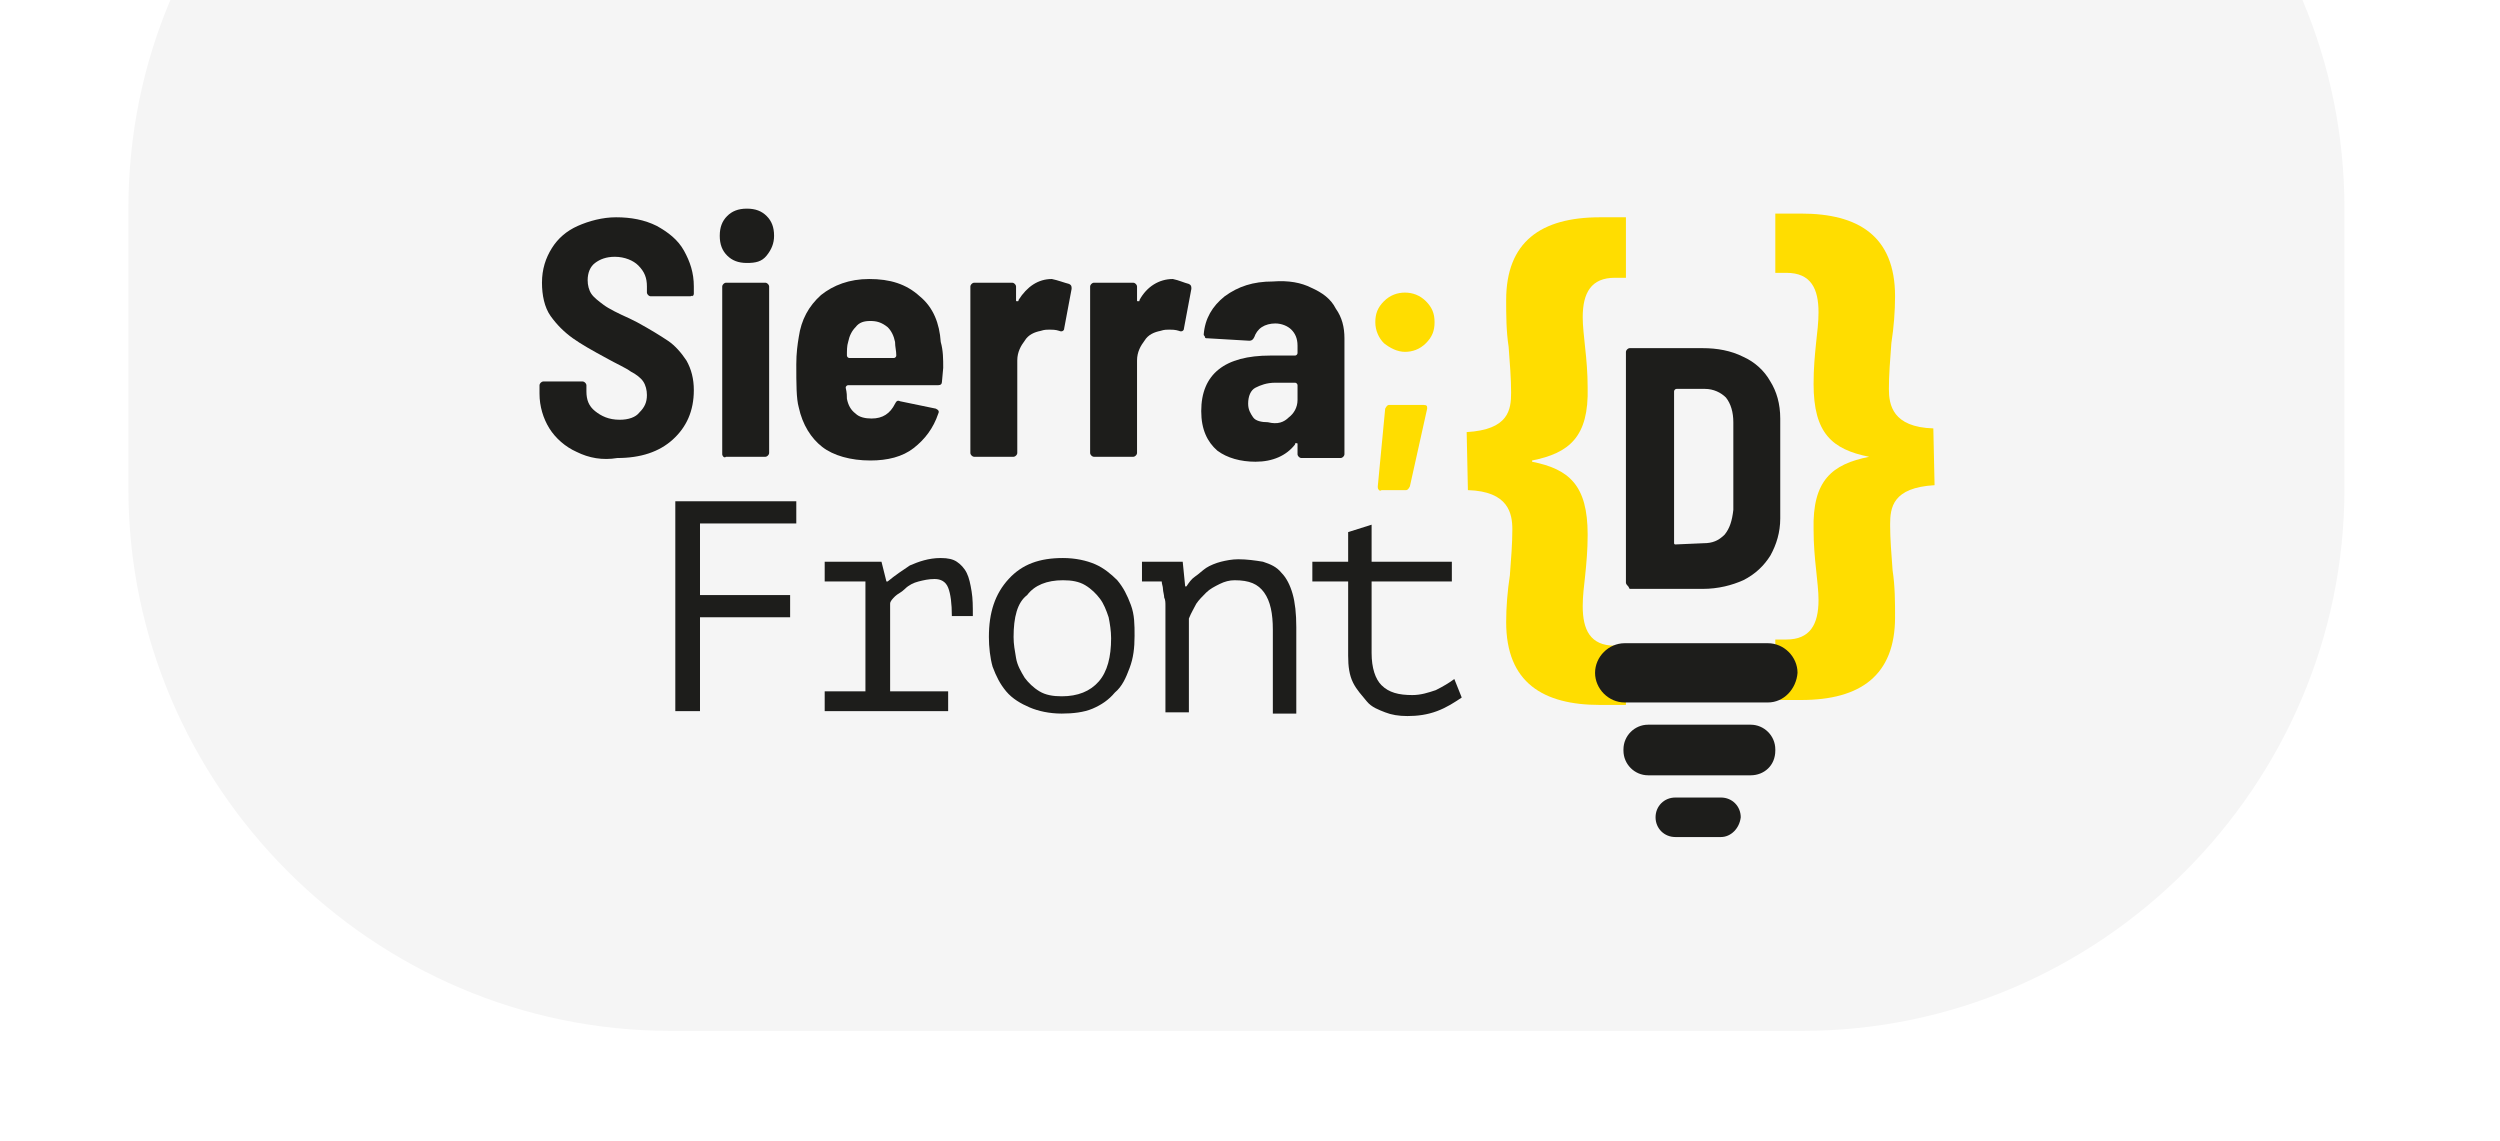
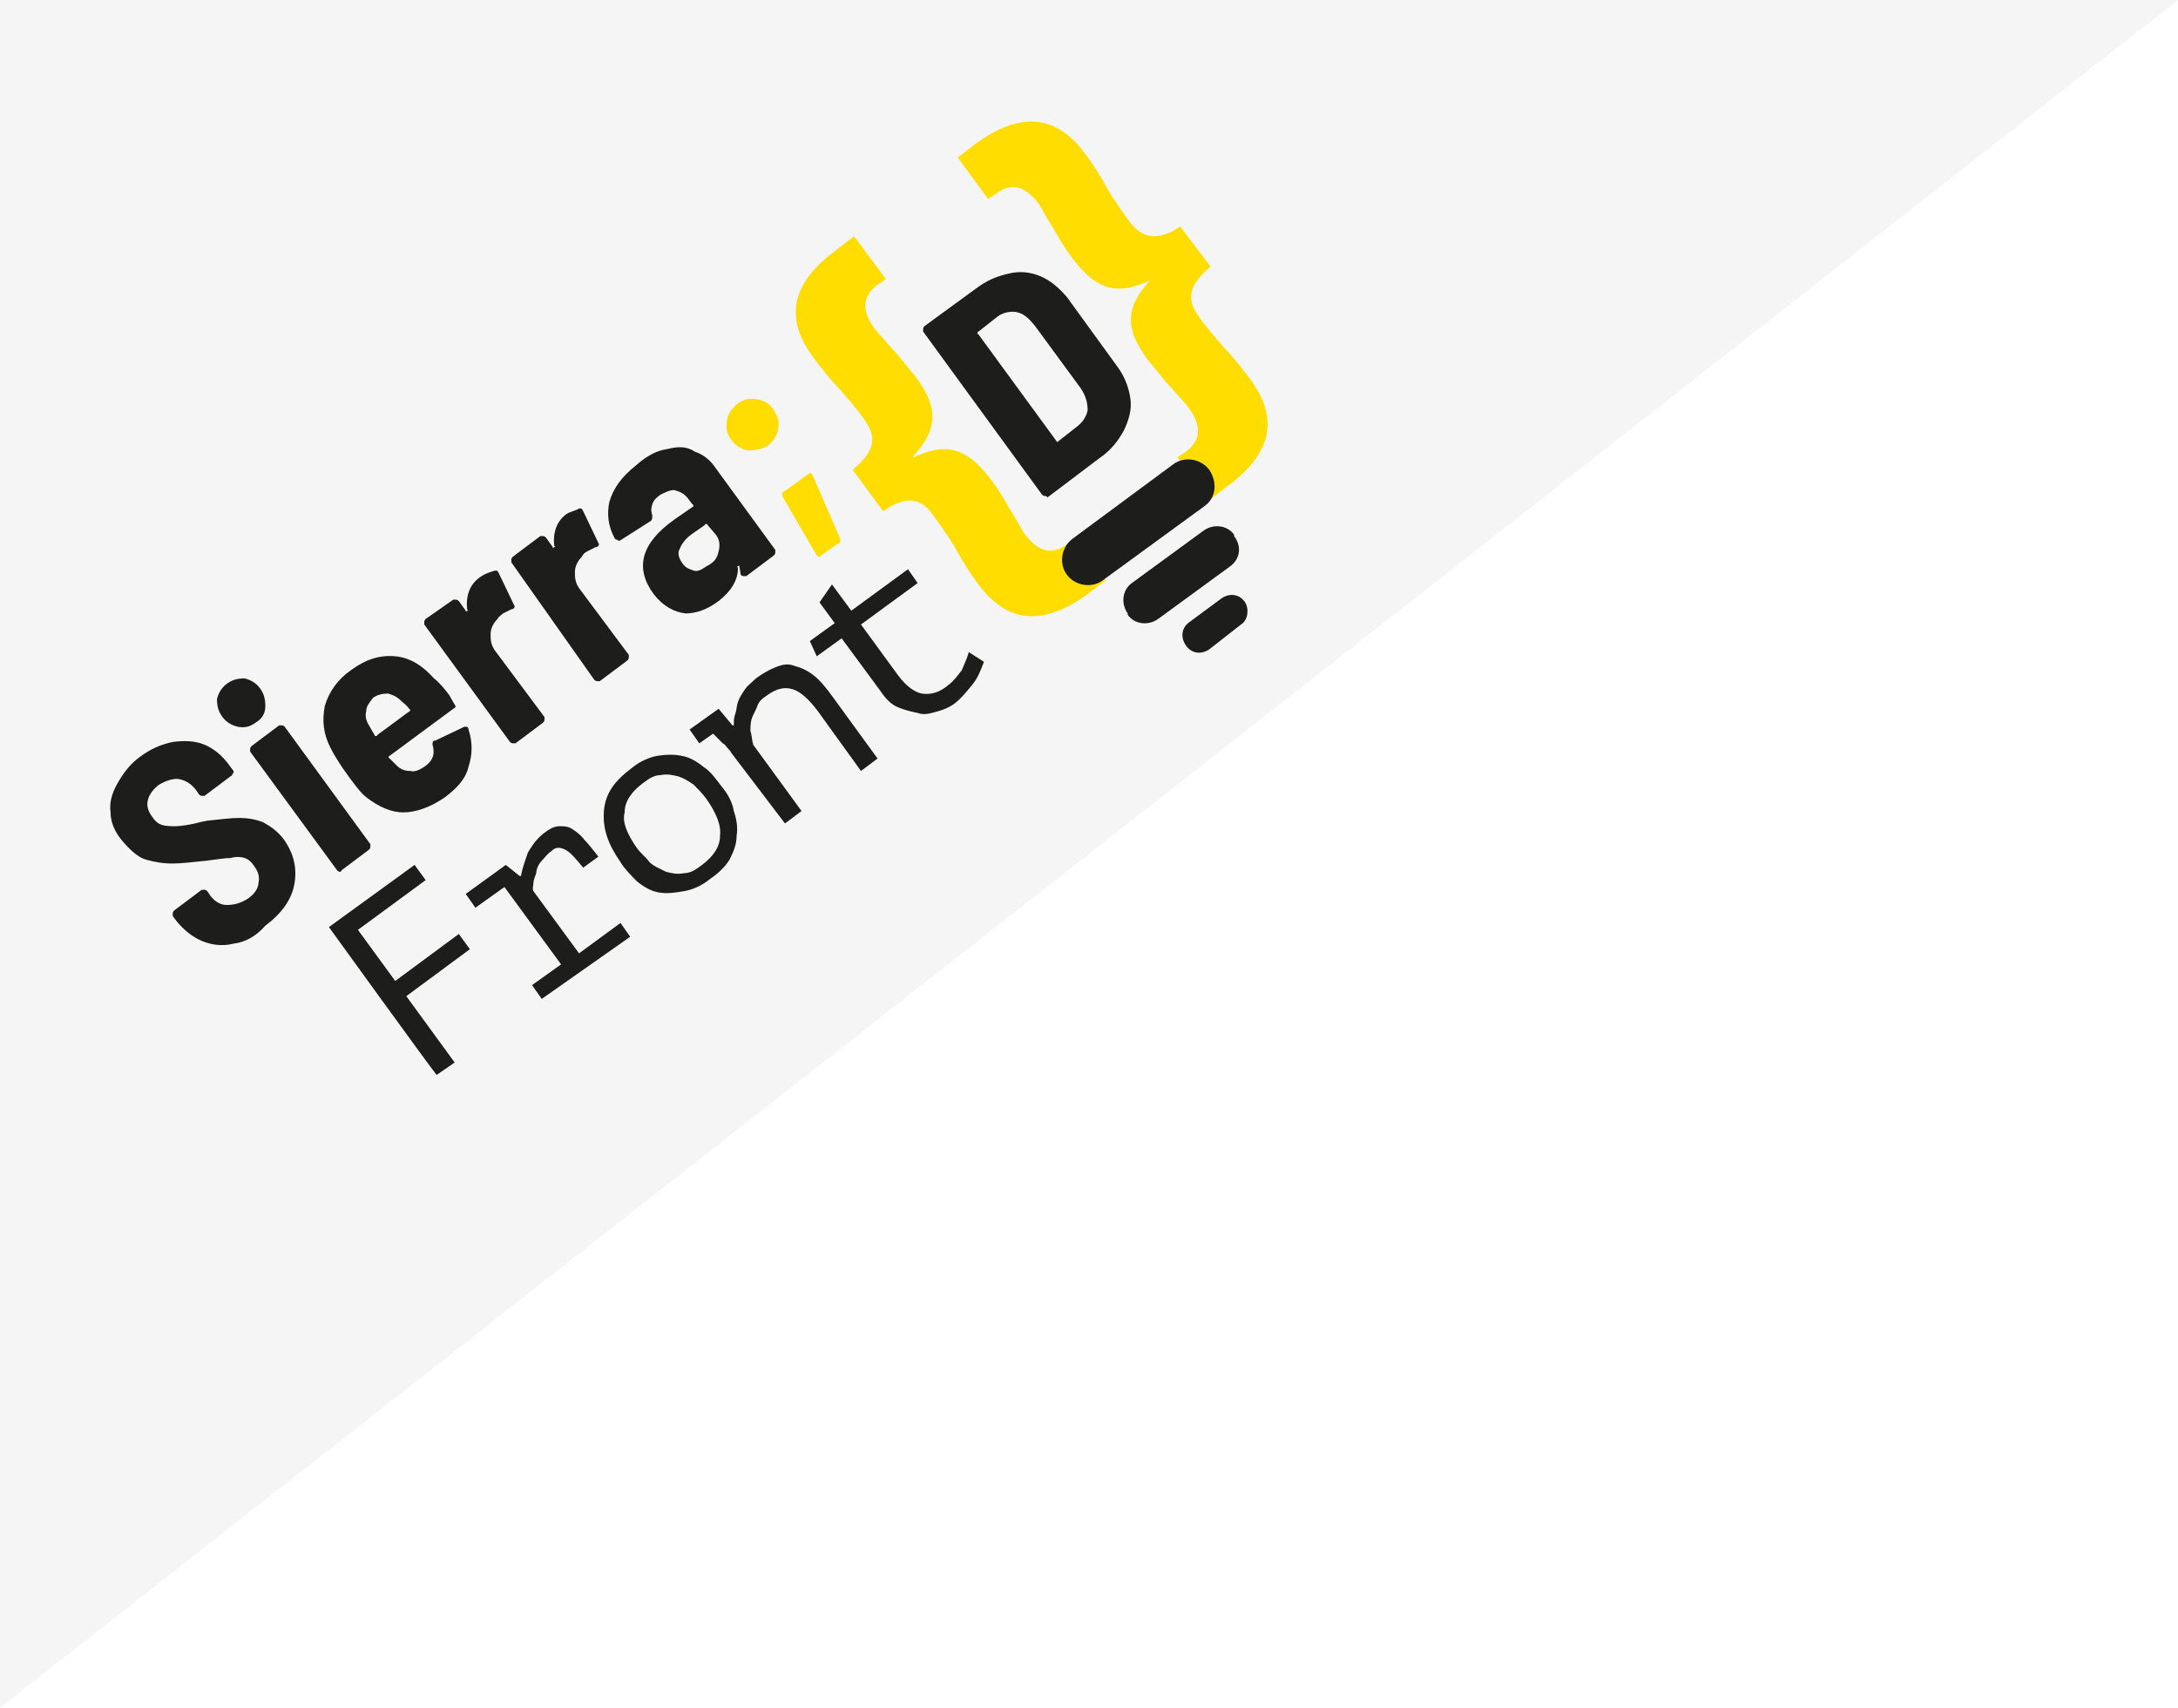
- <svg xmlns="http://www.w3.org/2000/svg" version="1.1" id="Capa_1" x="0px" y="0px" viewBox="0 0 202.5 92.4" style="enable-background:new 0 0 202.5 92.4;" xml:space="preserve">
+ <svg xmlns="http://www.w3.org/2000/svg" version="1.1" id="Capa_1" x="0px" y="0px" viewBox="0 0 157.6 123.6" style="enable-background:new 0 0 157.6 123.6;" xml:space="preserve">
  <style type="text/css">
	.st0{fill:#F5F5F5;}
	.st1{fill:#FFDD00;}
	.st2{fill:#1D1D1B;}
</style>
-   <path class="st0" d="M13.8,0c-2.2,5.2-3.4,10.9-3.4,16.9v22.7c0,24.1,19.8,43.9,43.9,43.9h91.7c24.1,0,43.9-19.8,43.9-43.9V16.9  c0-6-1.2-11.7-3.4-16.9H13.8z" />
+   <polygon class="st0" points="0,123.6 0,0 157.6,0 " />
  <g>
    <g>
      <g>
-         <path class="st1" d="M118.8,35c3.4-0.2,3.6-1.8,3.6-3.2c0-1.1-0.1-2.4-0.2-3.7c-0.2-1.3-0.2-2.6-0.2-3.8c0-4.7,2.8-6.7,7.6-6.7     h2.1v4.9h-0.9c-1.9,0-2.6,1.2-2.6,3.2c0,0.7,0.1,1.5,0.2,2.5c0.1,0.9,0.2,2,0.2,3.2c0.1,4-1.5,5.3-4.5,5.9v0.1     c3,0.6,4.5,1.9,4.5,5.9c0,1.3-0.1,2.3-0.2,3.3c-0.1,0.9-0.2,1.7-0.2,2.5c0,1.9,0.6,3.2,2.6,3.2h0.9v4.8h-2.1     c-4.6,0-7.6-1.8-7.6-6.7c0-1.2,0.1-2.5,0.3-3.8c0.1-1.3,0.2-2.6,0.2-3.7c0-1.3-0.3-3.1-3.6-3.2L118.8,35L118.8,35z" />
+         <path class="st1" d="M61.7,34c2.1-1.7,1.4-2.8,0.8-3.7c-0.5-0.7-1.2-1.5-1.8-2.2c-0.7-0.7-1.3-1.5-1.9-2.3     c-2.2-3-1.3-5.5,1.7-7.7l1.3-1l2.3,3.1l-0.6,0.4c-1.2,0.9-1.1,2-0.2,3.2c0.3,0.4,0.8,0.9,1.3,1.5c0.5,0.5,1,1.2,1.6,1.9     c1.9,2.5,1.5,4-0.1,5.8l0,0.1c2.2-1,3.7-0.9,5.6,1.6c0.6,0.8,1,1.5,1.4,2.2c0.4,0.6,0.7,1.2,1,1.7c0.9,1.2,1.9,1.7,3.1,0.8     l0.6-0.4l2.2,3l-1.3,1c-2.9,2.1-5.6,2.4-7.9-0.7c-0.6-0.8-1.1-1.6-1.6-2.5c-0.5-0.9-1.1-1.7-1.6-2.4C67,36.5,66,35.5,63.9,37     L61.7,34L61.7,34z" />
      </g>
      <g>
-         <path class="st1" d="M156.7,39.3c-3.4,0.2-3.6,1.8-3.6,3.2c0,1.1,0.1,2.4,0.2,3.7c0.2,1.3,0.2,2.6,0.2,3.8c0,4.7-2.8,6.7-7.6,6.7     h-2.1v-4.9h0.9c1.9,0,2.6-1.2,2.6-3.2c0-0.7-0.1-1.5-0.2-2.5c-0.1-0.9-0.2-2-0.2-3.2c-0.1-4,1.5-5.3,4.5-5.9V37     c-3-0.6-4.5-1.9-4.5-5.9c0-1.3,0.1-2.3,0.2-3.3c0.1-0.9,0.2-1.7,0.2-2.5c0-1.9-0.6-3.2-2.6-3.2h-0.9v-4.8h2.1     c4.6,0,7.6,1.8,7.6,6.7c0,1.2-0.1,2.5-0.3,3.8c-0.1,1.3-0.2,2.6-0.2,3.7c0,1.3,0.3,3.1,3.6,3.2L156.7,39.3L156.7,39.3z" />
+         <path class="st1" d="M87.6,19.3c-2.1,1.7-1.4,2.8-0.8,3.7c0.5,0.7,1.2,1.5,1.8,2.2c0.7,0.7,1.3,1.5,1.9,2.3     c2.2,3,1.3,5.5-1.7,7.7l-1.3,1l-2.3-3.1l0.6-0.4c1.2-0.9,1.1-2,0.2-3.2c-0.3-0.4-0.8-0.9-1.3-1.5c-0.5-0.5-1-1.2-1.6-1.9     c-1.9-2.5-1.5-4,0.1-5.8v0c-2.2,1-3.7,0.9-5.6-1.6c-0.6-0.8-1-1.5-1.4-2.2c-0.4-0.6-0.7-1.2-1-1.7c-0.9-1.2-1.9-1.7-3.1-0.8     l-0.6,0.4l-2.2-3l1.3-1c2.9-2.1,5.6-2.4,7.9,0.7c0.6,0.8,1.1,1.6,1.6,2.5c0.5,0.9,1.1,1.7,1.6,2.4c0.6,0.8,1.6,1.8,3.7,0.4     L87.6,19.3L87.6,19.3z" />
      </g>
-       <path class="st2" d="M143.2,56.9h-11.6c-1.3,0-2.4-1.1-2.4-2.4l0,0c0-1.3,1.1-2.4,2.4-2.4h11.6c1.3,0,2.4,1.1,2.4,2.4l0,0    C145.5,55.8,144.5,56.9,143.2,56.9z" />
-       <path class="st2" d="M141.8,62.8h-8.3c-1.1,0-2-0.9-2-2v-0.1c0-1.1,0.9-2,2-2h8.3c1.1,0,2,0.9,2,2v0.1    C143.8,62,142.9,62.8,141.8,62.8z" />
-       <path class="st2" d="M139.4,67.8h-3.7c-0.9,0-1.6-0.7-1.6-1.6l0,0c0-0.9,0.7-1.6,1.6-1.6h3.7c0.9,0,1.6,0.7,1.6,1.6l0,0    C140.9,67.1,140.2,67.8,139.4,67.8z" />
+       <path class="st2" d="M87.2,36.6L79.8,42c-0.8,0.6-2,0.4-2.6-0.4l0,0c-0.6-0.8-0.4-2,0.4-2.6l7.3-5.4c0.8-0.6,2-0.4,2.6,0.4l0,0    C88.1,34.9,88,36,87.2,36.6z" />
+       <path class="st2" d="M89,41l-5.2,3.8c-0.7,0.5-1.7,0.4-2.2-0.3l0-0.1c-0.5-0.7-0.4-1.7,0.3-2.2l5.2-3.8c0.7-0.5,1.7-0.4,2.2,0.3    l0,0.1C89.9,39.6,89.7,40.5,89,41z" />
+       <path class="st2" d="M89.8,45.2L87.5,47c-0.6,0.4-1.3,0.3-1.7-0.3l0,0c-0.4-0.6-0.3-1.3,0.3-1.7l2.3-1.7c0.6-0.4,1.3-0.3,1.7,0.3    l0,0C90.4,44.1,90.3,44.9,89.8,45.2z" />
      <g>
-         <path class="st2" d="M131.8,47.4c-0.1-0.1-0.1-0.2-0.1-0.2V28.5c0-0.1,0.1-0.2,0.1-0.2c0.1-0.1,0.2-0.1,0.2-0.1h5.9     c1.2,0,2.3,0.2,3.3,0.7c0.9,0.4,1.7,1.1,2.2,2c0.5,0.8,0.8,1.8,0.8,3v8.1c0,1.1-0.3,2.1-0.8,3c-0.5,0.8-1.2,1.5-2.2,2     c-0.9,0.4-2,0.7-3.3,0.7h-5.9C131.9,47.5,131.9,47.5,131.8,47.4z M135.7,44.1l2.3-0.1c0.7,0,1.2-0.2,1.7-0.7     c0.4-0.5,0.6-1.1,0.7-2v-7.1c0-0.8-0.2-1.5-0.6-2c-0.4-0.4-1-0.7-1.7-0.7h-2.3c-0.1,0-0.2,0.1-0.2,0.2v12.3     C135.6,44.1,135.7,44.1,135.7,44.1z" />
+         <path class="st2" d="M75.6,35.9c-0.1,0-0.2-0.1-0.2-0.1L66.8,24c0-0.1,0-0.2,0-0.2c0-0.1,0.1-0.2,0.1-0.2l3.7-2.7     c0.8-0.6,1.5-0.9,2.4-1.1c0.8-0.2,1.6-0.1,2.3,0.2c0.7,0.3,1.3,0.8,1.9,1.5l3.7,5.1c0.5,0.7,0.8,1.5,0.9,2.3     c0.1,0.7-0.1,1.5-0.5,2.3c-0.4,0.7-0.9,1.4-1.8,2L75.8,36C75.7,35.9,75.7,35.9,75.6,35.9z M76.5,32l1.4-1.1     c0.4-0.3,0.7-0.7,0.8-1.2c0-0.5-0.1-1-0.5-1.6l-3.3-4.5c-0.4-0.5-0.8-0.9-1.3-1c-0.4-0.1-1,0-1.4,0.3L70.8,24     c-0.1,0-0.1,0.2,0,0.2l5.7,7.8C76.5,32,76.5,32,76.5,32z" />
      </g>
      <g>
        <g>
-           <path class="st2" d="M46.7,36.6c-0.9-0.4-1.7-1.1-2.2-1.9c-0.5-0.8-0.8-1.8-0.8-2.8v-0.7c0-0.1,0.1-0.2,0.1-0.2      c0.1-0.1,0.2-0.1,0.2-0.1h3.2c0.1,0,0.2,0.1,0.2,0.1c0.1,0.1,0.1,0.2,0.1,0.2v0.5c0,0.7,0.2,1.2,0.7,1.6s1.1,0.7,2,0.7      c0.7,0,1.3-0.2,1.6-0.6c0.4-0.4,0.6-0.8,0.6-1.4c0-0.4-0.1-0.8-0.3-1.1c-0.2-0.3-0.6-0.6-1-0.8c-0.4-0.3-1.1-0.6-2-1.1      c-1.1-0.6-2-1.1-2.7-1.6c-0.7-0.5-1.3-1.1-1.8-1.8c-0.5-0.7-0.7-1.7-0.7-2.7c0-1.1,0.3-2,0.8-2.8s1.2-1.4,2.1-1.8      c0.9-0.4,2-0.7,3.1-0.7c1.2,0,2.3,0.2,3.3,0.7c0.9,0.5,1.7,1.1,2.2,2s0.8,1.8,0.8,2.9v0.6c0,0.1-0.1,0.2-0.1,0.2      C56.1,23.9,56,24,55.9,24h-3.2c-0.1,0-0.2-0.1-0.2-0.1c-0.1-0.1-0.1-0.2-0.1-0.2v-0.5c0-0.7-0.2-1.2-0.7-1.7      c-0.4-0.4-1.1-0.7-1.9-0.7c-0.7,0-1.2,0.2-1.6,0.5c-0.4,0.3-0.6,0.8-0.6,1.4c0,0.4,0.1,0.8,0.3,1.1s0.6,0.6,1,0.9      c0.4,0.3,1.2,0.7,2.1,1.1l0.6,0.3c1.1,0.6,1.9,1.1,2.5,1.5s1.1,1,1.5,1.6c0.4,0.7,0.6,1.5,0.6,2.4c0,1.7-0.6,3-1.7,4      c-1.1,1-2.6,1.5-4.5,1.5C48.8,37.3,47.7,37.1,46.7,36.6z" />
-           <path class="st2" d="M58.9,20.7c-0.4-0.4-0.6-0.9-0.6-1.6c0-0.7,0.2-1.2,0.6-1.6s0.9-0.6,1.6-0.6s1.2,0.2,1.6,0.6      c0.4,0.4,0.6,0.9,0.6,1.6c0,0.6-0.2,1.1-0.6,1.6s-0.9,0.6-1.6,0.6C59.8,21.3,59.3,21.1,58.9,20.7z M58.6,37      c-0.1-0.1-0.1-0.2-0.1-0.2V23.2c0-0.1,0.1-0.2,0.1-0.2c0.1-0.1,0.2-0.1,0.2-0.1H62c0.1,0,0.2,0.1,0.2,0.1      c0.1,0.1,0.1,0.2,0.1,0.2v13.5c0,0.1-0.1,0.2-0.1,0.2c-0.1,0.1-0.2,0.1-0.2,0.1h-3.2C58.7,37.1,58.6,37,58.6,37z" />
-           <path class="st2" d="M76.4,29.8l-0.1,1.1c0,0.2-0.1,0.3-0.3,0.3h-7.3c-0.1,0-0.2,0.1-0.2,0.2c0.1,0.4,0.1,0.7,0.1,0.9      c0.1,0.5,0.3,0.9,0.7,1.2c0.3,0.3,0.8,0.4,1.3,0.4c0.9,0,1.5-0.4,1.9-1.2c0.1-0.2,0.2-0.3,0.4-0.2l2.9,0.6      c0.2,0.1,0.3,0.2,0.2,0.4c-0.4,1.2-1.1,2.1-2,2.8c-0.9,0.7-2.1,1-3.5,1c-1.6,0-3-0.4-3.9-1.1s-1.6-1.8-1.9-3.2      c-0.2-0.7-0.2-1.9-0.2-3.5c0-0.9,0.1-1.6,0.2-2.2c0.2-1.4,0.8-2.5,1.8-3.4c1-0.8,2.3-1.3,3.9-1.3c1.7,0,3,0.4,4.1,1.4      c1.1,0.9,1.6,2.2,1.7,3.7C76.4,28.4,76.4,29.1,76.4,29.8z M69.3,26.5c-0.3,0.3-0.5,0.7-0.6,1.2c-0.1,0.3-0.1,0.7-0.1,1.1      c0,0.1,0.1,0.2,0.2,0.2h3.6c0.1,0,0.2-0.1,0.2-0.2c0-0.4-0.1-0.7-0.1-1.1c-0.1-0.5-0.3-0.9-0.6-1.2C71.4,26.1,71,26,70.5,26      S69.6,26.1,69.3,26.5z" />
-           <path class="st2" d="M86.6,23c0.2,0.1,0.2,0.2,0.2,0.4l-0.6,3.2c0,0.2-0.2,0.3-0.4,0.2c-0.3-0.1-0.6-0.1-0.8-0.1      c-0.2,0-0.4,0-0.7,0.1c-0.5,0.1-1,0.3-1.3,0.8c-0.3,0.4-0.6,0.9-0.6,1.6v7.5c0,0.1-0.1,0.2-0.1,0.2c-0.1,0.1-0.2,0.1-0.2,0.1      h-3.2c-0.1,0-0.2-0.1-0.2-0.1c-0.1-0.1-0.1-0.2-0.1-0.2V23.2c0-0.1,0.1-0.2,0.1-0.2c0.1-0.1,0.2-0.1,0.2-0.1H82      c0.1,0,0.2,0.1,0.2,0.1c0.1,0.1,0.1,0.2,0.1,0.2v1.1c0,0.1,0,0.1,0.1,0.1c0.1,0,0.1,0,0.1-0.1c0.7-1.1,1.6-1.7,2.7-1.7      C85.7,22.7,86.2,22.9,86.6,23z" />
-           <path class="st2" d="M96.3,23c0.2,0.1,0.2,0.2,0.2,0.4l-0.6,3.2c0,0.2-0.2,0.3-0.4,0.2c-0.3-0.1-0.6-0.1-0.8-0.1s-0.4,0-0.7,0.1      c-0.5,0.1-1,0.3-1.3,0.8c-0.3,0.4-0.6,0.9-0.6,1.6v7.5c0,0.1-0.1,0.2-0.1,0.2c-0.1,0.1-0.2,0.1-0.2,0.1h-3.2      c-0.1,0-0.2-0.1-0.2-0.1c-0.1-0.1-0.1-0.2-0.1-0.2V23.2c0-0.1,0.1-0.2,0.1-0.2c0.1-0.1,0.2-0.1,0.2-0.1h3.2      c0.1,0,0.2,0.1,0.2,0.1c0.1,0.1,0.1,0.2,0.1,0.2v1.1c0,0.1,0,0.1,0.1,0.1s0.1,0,0.1-0.1c0.6-1.1,1.6-1.7,2.7-1.7      C95.5,22.7,95.9,22.9,96.3,23z" />
-           <path class="st2" d="M106.2,23.3c0.9,0.4,1.6,0.9,2,1.7c0.5,0.7,0.7,1.5,0.7,2.4v9.4c0,0.1-0.1,0.2-0.1,0.2      c-0.1,0.1-0.2,0.1-0.2,0.1h-3.2c-0.1,0-0.2-0.1-0.2-0.1c-0.1-0.1-0.1-0.2-0.1-0.2V36c0-0.1,0-0.1-0.1-0.1s-0.1,0-0.1,0.1      c-0.7,0.9-1.8,1.4-3.2,1.4c-1.2,0-2.3-0.3-3.1-0.9c-0.8-0.7-1.3-1.7-1.3-3.2c0-3,1.9-4.5,5.6-4.5h2c0.1,0,0.2-0.1,0.2-0.2v-0.6      c0-0.6-0.2-1-0.5-1.3c-0.3-0.3-0.8-0.5-1.3-0.5c-0.4,0-0.8,0.1-1.1,0.3c-0.3,0.2-0.5,0.5-0.6,0.8c-0.1,0.2-0.2,0.3-0.4,0.3      l-3.4-0.2c-0.1,0-0.2,0-0.2-0.1s-0.1-0.1-0.1-0.2c0.1-1.3,0.7-2.3,1.7-3.1c1.1-0.8,2.3-1.2,3.9-1.2      C104.4,22.7,105.4,22.9,106.2,23.3z M104.4,33.8c0.4-0.3,0.7-0.8,0.7-1.4v-1.2c0-0.1-0.1-0.2-0.2-0.2h-1.6      c-0.7,0-1.2,0.2-1.6,0.4s-0.6,0.7-0.6,1.3c0,0.5,0.2,0.8,0.4,1.1s0.7,0.4,1.2,0.4C103.5,34.4,104,34.2,104.4,33.8z" />
-           <path class="st1" d="M112.1,27.8c-0.4-0.4-0.7-1-0.7-1.7c0-0.7,0.2-1.2,0.7-1.7s1.1-0.7,1.7-0.7s1.2,0.2,1.7,0.7s0.7,1,0.7,1.7      c0,0.7-0.2,1.2-0.7,1.7s-1.1,0.7-1.7,0.7S112.6,28.2,112.1,27.8z M111.7,39.7c-0.1-0.1-0.1-0.2-0.1-0.3l0.6-6.3      c0.1-0.2,0.2-0.3,0.3-0.3h2.8c0.3,0,0.3,0.1,0.3,0.3l-1.4,6.3c-0.1,0.2-0.2,0.3-0.3,0.3h-2C111.8,39.8,111.7,39.7,111.7,39.7z" />
+           <path class="st2" d="M16.9,68.3c-0.8,0.2-1.6,0.1-2.3-0.2c-0.7-0.3-1.3-0.8-1.8-1.4l-0.3-0.4c0-0.1,0-0.2,0-0.2      c0-0.1,0.1-0.2,0.1-0.2l2-1.5c0.1,0,0.2,0,0.2,0c0.1,0,0.2,0.1,0.2,0.1l0.2,0.3c0.3,0.4,0.7,0.7,1.2,0.7c0.5,0,1-0.1,1.6-0.5      c0.4-0.3,0.7-0.7,0.7-1.1c0.1-0.4,0-0.8-0.3-1.2c-0.2-0.3-0.4-0.5-0.7-0.6c-0.3-0.1-0.7-0.1-1,0c-0.4,0-1,0.1-1.8,0.2      c-1,0.1-1.8,0.2-2.4,0.2c-0.7,0-1.3-0.1-2-0.3c-0.6-0.2-1.2-0.8-1.7-1.4C8.3,60.2,8,59.5,8,58.8c-0.1-0.7,0.1-1.4,0.5-2.1      c0.4-0.7,0.9-1.4,1.6-1.9c0.8-0.6,1.5-0.9,2.4-1.1c0.8-0.1,1.6-0.1,2.3,0.2s1.3,0.8,1.8,1.5l0.3,0.4c0,0.1,0,0.2,0,0.2      c0-0.1-0.1,0-0.1,0.1l-2,1.5c-0.1,0-0.2,0-0.2,0c-0.1,0-0.2-0.1-0.2-0.1l-0.2-0.3c-0.3-0.4-0.7-0.7-1.2-0.8      c-0.4-0.1-1,0.1-1.5,0.4c-0.4,0.3-0.7,0.7-0.8,1.1c-0.1,0.4,0,0.8,0.3,1.2c0.2,0.3,0.4,0.5,0.7,0.6c0.3,0.1,0.7,0.1,1,0.1      s1.1-0.1,1.8-0.3l0.5-0.1c1-0.1,1.7-0.2,2.3-0.2c0.6,0,1.2,0.1,1.7,0.3c0.6,0.3,1.1,0.7,1.5,1.2c0.8,1.1,1,2.2,0.8,3.3      c-0.2,1.1-0.9,2.1-2.1,3C18.5,67.8,17.7,68.2,16.9,68.3z" />
+           <path class="st2" d="M17.2,52.6c-0.4-0.1-0.8-0.3-1.1-0.7c-0.3-0.4-0.4-0.8-0.4-1.3c0.1-0.4,0.3-0.8,0.7-1.1s0.8-0.4,1.3-0.4      c0.4,0.1,0.8,0.3,1.1,0.7c0.3,0.4,0.4,0.8,0.4,1.3S19,52,18.5,52.3C18.1,52.6,17.7,52.7,17.2,52.6z M24.6,63.1      c-0.1,0-0.2-0.1-0.2-0.1l-6.3-8.6c0-0.1,0-0.2,0-0.2c0-0.1,0.1-0.2,0.1-0.2l2-1.5c0.1,0,0.2,0,0.2,0c0.1,0,0.2,0.1,0.2,0.1      l6.2,8.5c0,0.1,0,0.2,0,0.2c0,0.1-0.1,0.2-0.1,0.2l-2,1.5C24.7,63.1,24.6,63.1,24.6,63.1z" />
+           <path class="st2" d="M32.5,50.3l0.4,0.7c0.1,0.1,0.1,0.2-0.1,0.3l-4.6,3.4c-0.1,0-0.1,0.2,0,0.2c0.2,0.2,0.4,0.4,0.5,0.5      c0.3,0.3,0.6,0.4,1,0.4c0.3,0.1,0.7-0.1,1-0.3c0.6-0.4,0.8-0.9,0.6-1.6c0-0.2,0-0.3,0.2-0.3l2.1-1c0.2,0,0.3,0,0.3,0.2      c0.3,0.9,0.3,1.8,0,2.7c-0.2,0.9-0.9,1.6-1.7,2.2c-1,0.7-2.1,1.1-3,1.1s-1.8-0.4-2.7-1.1c-0.4-0.3-1-1.1-1.7-2.1      c-0.4-0.6-0.7-1.1-0.9-1.5c-0.5-1-0.6-1.9-0.4-3c0.3-1,0.9-1.9,1.9-2.6c1.1-0.8,2.1-1.1,3.2-1c1.1,0.1,2,0.7,2.8,1.6      C31.8,49.4,32.2,49.9,32.5,50.3z M26.5,51.5c-0.1,0.3,0,0.7,0.2,1c0.1,0.2,0.3,0.5,0.4,0.7c0,0.1,0.2,0.1,0.2,0l2.3-1.7      c0.1,0,0.1-0.2,0-0.2c-0.2-0.3-0.4-0.4-0.6-0.6c-0.3-0.3-0.6-0.4-0.9-0.5c-0.5,0-0.8,0.1-1.1,0.3C26.7,50.9,26.5,51.1,26.5,51.5      z" />
+           <path class="st2" d="M35.8,41.3c0.2,0,0.2,0,0.3,0.2l1.1,2.3c0.1,0.1,0,0.3-0.2,0.3c-0.2,0.1-0.4,0.2-0.6,0.3      c-0.1,0.1-0.3,0.2-0.4,0.4c-0.3,0.3-0.5,0.7-0.5,1.1c0,0.4,0,0.8,0.4,1.3l3.5,4.7c0,0.1,0,0.2,0,0.2c0,0.1-0.1,0.2-0.1,0.2      l-2,1.5c-0.1,0-0.2,0-0.2,0c-0.1,0-0.2-0.1-0.2-0.1l-6.2-8.5c0-0.1,0-0.2,0-0.2c0-0.1,0.1-0.2,0.1-0.2l2-1.4c0.1,0,0.2,0,0.2,0      c0.1,0,0.2,0.1,0.2,0.1l0.5,0.7c0,0.1,0,0.1,0.1,0c0.1,0,0.1,0,0-0.1c-0.1-1,0.2-1.8,0.9-2.3C35.1,41.5,35.5,41.4,35.8,41.3z" />
+           <path class="st2" d="M41.9,36.8c0.2,0,0.2,0,0.3,0.2l1.1,2.3c0.1,0.1,0,0.3-0.2,0.3c-0.2,0.1-0.4,0.2-0.6,0.3s-0.3,0.2-0.4,0.4      c-0.3,0.3-0.5,0.7-0.5,1.1c0,0.4,0,0.8,0.4,1.3l3.5,4.7c0,0.1,0,0.2,0,0.2c0,0.1-0.1,0.2-0.1,0.2l-2,1.5c-0.1,0-0.2,0-0.2,0      c-0.1,0-0.2-0.1-0.2-0.1L37,40.7c0-0.1,0-0.2,0-0.2c0-0.1,0.1-0.2,0.1-0.2l2-1.5c0.1,0,0.2,0,0.2,0c0.1,0,0.2,0.1,0.2,0.1      l0.5,0.7c0,0.1,0,0.1,0.1,0c0.1,0,0.1,0,0-0.1c-0.1-1,0.2-1.8,0.9-2.3C41.3,37,41.6,37,41.9,36.8z" />
+           <path class="st2" d="M48.3,32.5c0.8-0.2,1.4-0.2,2,0.2c0.6,0.2,1.1,0.6,1.5,1.2l4.3,5.9c0,0.1,0,0.2,0,0.2      c0,0.1-0.1,0.2-0.1,0.2l-2,1.5c-0.1,0-0.2,0-0.2,0c-0.1,0-0.2-0.1-0.2-0.1L53.5,41c0-0.1,0-0.1-0.1,0c-0.1,0-0.1,0,0,0.1      c0,0.9-0.5,1.7-1.4,2.4c-0.8,0.6-1.6,0.9-2.4,0.9c-0.8-0.1-1.6-0.5-2.3-1.4c-1.4-1.9-0.9-3.7,1.5-5.4l1.3-0.9      c0.1,0,0.1-0.2,0-0.2l-0.3-0.4c-0.3-0.4-0.6-0.5-0.9-0.6c-0.3-0.1-0.7,0.1-1.1,0.3c-0.3,0.2-0.5,0.4-0.6,0.7      c-0.1,0.3-0.1,0.5,0,0.8c0,0.2,0,0.3-0.1,0.4l-2.2,1.4c-0.1,0-0.1,0.1-0.2,0s-0.1,0-0.2-0.1c-0.5-0.9-0.6-1.8-0.4-2.7      c0.3-1,0.9-1.8,1.9-2.6C46.9,32.9,47.6,32.6,48.3,32.5z M52,39.9c0.1-0.4,0.1-0.8-0.2-1.2L51.2,38c0-0.1-0.2-0.1-0.2,0l-1,0.7      c-0.4,0.3-0.7,0.7-0.8,1c-0.2,0.3-0.1,0.7,0.2,1.1c0.2,0.3,0.5,0.4,0.8,0.5c0.3,0.1,0.6-0.1,0.9-0.3      C51.7,40.7,51.9,40.4,52,39.9z" />
+           <path class="st1" d="M54.1,32.6c-0.4-0.1-0.9-0.3-1.2-0.8c-0.3-0.4-0.4-0.8-0.3-1.4c0.1-0.5,0.4-0.9,0.8-1.2      c0.4-0.3,0.8-0.4,1.4-0.3c0.5,0.1,0.9,0.3,1.2,0.8s0.4,0.8,0.3,1.4c-0.1,0.5-0.4,0.9-0.8,1.2C55.1,32.5,54.6,32.6,54.1,32.6z       M59.3,40.3c-0.1,0-0.2-0.1-0.2-0.1l-2.5-4.3c0-0.2,0-0.3,0.1-0.3l1.8-1.3c0.2-0.1,0.2-0.1,0.3,0.1l2,4.6c0,0.2,0,0.3-0.1,0.3      l-1.3,0.9C59.4,40.3,59.3,40.3,59.3,40.3z" />
        </g>
      </g>
      <g>
-         <path class="st2" d="M54.7,40.6h9.8v1.8h-7.8v5.8H64v1.8h-7.3v7.6h-2C54.7,57.6,54.7,40.6,54.7,40.6z" />
-         <path class="st2" d="M66.8,57.6V56h3.3v-8.9h-3.3v-1.6h4.6l0.4,1.6h0.1c0.6-0.5,1.2-0.9,1.8-1.3c0.7-0.3,1.5-0.6,2.5-0.6     c0.6,0,1,0.1,1.3,0.3c0.3,0.2,0.6,0.5,0.8,0.9c0.2,0.4,0.3,0.9,0.4,1.5c0.1,0.6,0.1,1.2,0.1,2h-1.7c0-1-0.1-1.8-0.3-2.3     c-0.2-0.5-0.6-0.7-1.1-0.7c-0.5,0-0.9,0.1-1.3,0.2s-0.8,0.3-1.1,0.6s-0.6,0.4-0.8,0.6c-0.2,0.2-0.4,0.4-0.4,0.6V56h4.7v1.6     L66.8,57.6L66.8,57.6z" />
-         <path class="st2" d="M80.1,51.6c0-2,0.5-3.5,1.6-4.7c1.1-1.2,2.5-1.7,4.4-1.7c1,0,1.9,0.2,2.6,0.5s1.3,0.8,1.8,1.3     c0.5,0.6,0.8,1.2,1.1,2s0.3,1.6,0.3,2.5c0,1-0.1,1.8-0.4,2.6c-0.3,0.8-0.6,1.5-1.2,2c-0.5,0.6-1.1,1-1.8,1.3     c-0.7,0.3-1.6,0.4-2.5,0.4c-1,0-1.9-0.2-2.6-0.5S82,56.6,81.5,56s-0.8-1.2-1.1-2C80.2,53.3,80.1,52.4,80.1,51.6z M82.1,51.6     c0,0.6,0.1,1.1,0.2,1.7s0.4,1.1,0.7,1.6c0.3,0.4,0.7,0.8,1.2,1.1s1.1,0.4,1.8,0.4c1.3,0,2.3-0.4,3-1.2c0.7-0.8,1-2,1-3.5     c0-0.6-0.1-1.2-0.2-1.7c-0.2-0.6-0.4-1.1-0.7-1.5c-0.3-0.4-0.7-0.8-1.2-1.1c-0.5-0.3-1.1-0.4-1.8-0.4c-1.3,0-2.3,0.4-2.9,1.2     C82.4,48.8,82.1,50,82.1,51.6z" />
-         <path class="st2" d="M94.4,49.7c0-0.2,0-0.3,0-0.6s0-0.5-0.1-0.7c0-0.2-0.1-0.5-0.1-0.7c0-0.2-0.1-0.4-0.1-0.6h-1.6v-1.6h3.3     l0.2,2h0.1c0.2-0.3,0.4-0.6,0.7-0.8s0.6-0.5,0.9-0.7s0.8-0.4,1.2-0.5s0.9-0.2,1.4-0.2c0.7,0,1.4,0.1,2,0.2     c0.6,0.2,1.1,0.4,1.5,0.9c0.4,0.4,0.7,1,0.9,1.7c0.2,0.7,0.3,1.6,0.3,2.7v7h-1.9V51c0-1.3-0.2-2.3-0.7-3s-1.2-1-2.4-1     c-0.4,0-0.8,0.1-1.2,0.3s-0.8,0.4-1.1,0.7s-0.6,0.6-0.8,0.9c-0.2,0.4-0.4,0.7-0.6,1.2v7.6h-1.9L94.4,49.7L94.4,49.7z" />
-         <path class="st2" d="M106.3,45.5h2.9v-2.4l1.9-0.6v3h6.5v1.6h-6.5v5.8c0,1.2,0.3,2.1,0.8,2.6c0.6,0.6,1.4,0.8,2.5,0.8     c0.7,0,1.3-0.2,1.9-0.4c0.6-0.3,1.1-0.6,1.5-0.9l0.6,1.5c-0.6,0.4-1.2,0.8-2,1.1s-1.6,0.4-2.4,0.4c-0.7,0-1.3-0.1-1.8-0.3     s-1.1-0.4-1.5-0.9s-0.8-0.9-1.1-1.5s-0.4-1.3-0.4-2.2v-6h-2.9L106.3,45.5L106.3,45.5z" />
+         <path class="st2" d="M23.8,67.1l6.2-4.5l0.8,1.1l-4.9,3.6l2.7,3.7l4.6-3.4l0.8,1.1l-4.6,3.4l3.5,4.8l-1.3,0.9     C31.6,77.9,23.8,67.1,23.8,67.1z" />
+         <path class="st2" d="M39.2,72.3l-0.7-1l2.1-1.5l-4.1-5.6l-2.1,1.5l-0.7-1l2.9-2.1l1,0.8l0.1,0c0.1-0.6,0.3-1.1,0.5-1.7     c0.3-0.5,0.7-1.1,1.3-1.5c0.4-0.3,0.7-0.4,1-0.4s0.6,0,0.9,0.2c0.3,0.2,0.6,0.4,0.9,0.8c0.3,0.3,0.6,0.7,1,1.2l-1.1,0.8     c-0.5-0.6-0.9-1.1-1.3-1.3c-0.4-0.2-0.7-0.2-1,0.1c-0.3,0.2-0.5,0.5-0.7,0.7c-0.2,0.2-0.4,0.6-0.4,0.9c-0.1,0.3-0.2,0.5-0.2,0.7     c0,0.2-0.1,0.4,0,0.6l3.3,4.5l3-2.2l0.7,1L39.2,72.3L39.2,72.3z" />
+         <path class="st2" d="M44.9,62.4c-0.9-1.3-1.3-2.4-1.2-3.7c0.1-1.3,0.8-2.2,2-3.1c0.6-0.5,1.3-0.8,1.9-0.9s1.2-0.1,1.7,0     c0.6,0.1,1.1,0.4,1.6,0.8c0.6,0.4,0.9,0.9,1.3,1.4c0.5,0.6,0.8,1.2,0.9,1.8c0.2,0.6,0.3,1.2,0.2,1.8c0,0.6-0.2,1.1-0.5,1.7     c-0.3,0.5-0.8,1-1.4,1.4c-0.6,0.5-1.3,0.8-1.9,0.9s-1.2,0.2-1.8,0.1c-0.6-0.1-1.1-0.4-1.6-0.8C45.7,63.4,45.2,62.9,44.9,62.4z      M46.1,61.4c0.3,0.4,0.6,0.6,0.9,1c0.3,0.3,0.8,0.5,1.2,0.7c0.4,0.1,0.8,0.2,1.3,0.1c0.5,0,0.9-0.3,1.3-0.6     c0.8-0.6,1.3-1.3,1.3-2.1c0.1-0.8-0.3-1.7-1-2.7c-0.3-0.4-0.6-0.7-0.9-1c-0.4-0.3-0.8-0.5-1.1-0.6c-0.4-0.1-0.8-0.2-1.3-0.1     c-0.5,0-0.9,0.3-1.3,0.6c-0.8,0.6-1.3,1.3-1.3,2.1C45,59.5,45.4,60.4,46.1,61.4z" />
+         <path class="st2" d="M53,54.6c-0.1-0.1-0.1-0.2-0.3-0.4s-0.2-0.3-0.4-0.4c-0.1-0.1-0.3-0.3-0.4-0.4c-0.1-0.1-0.2-0.2-0.3-0.3     l-1,0.7l-0.7-1l2.1-1.5l1,1.2l0.1,0c0-0.3,0-0.6,0.1-0.8c0.1-0.3,0.1-0.6,0.2-0.9c0.1-0.3,0.3-0.6,0.5-0.9s0.5-0.5,0.8-0.8     c0.4-0.3,0.9-0.6,1.4-0.8c0.5-0.2,0.9-0.3,1.4-0.1c0.4,0.1,0.9,0.3,1.4,0.7c0.4,0.3,0.9,0.9,1.4,1.6l3.2,4.4l-1.2,0.9l-3.1-4.3     c-0.6-0.8-1.2-1.4-1.8-1.6c-0.6-0.2-1.2-0.1-2,0.5c-0.3,0.2-0.5,0.4-0.6,0.7s-0.3,0.6-0.4,0.9c-0.1,0.3-0.1,0.7-0.1,0.9     c0.1,0.3,0.1,0.6,0.2,1l3.5,4.8l-1.2,0.9L53,54.6L53,54.6z" />
+         <path class="st2" d="M58.6,46.4l1.8-1.3l-1.1-1.5l0.9-1.3l1.4,1.9l4.1-3l0.7,1l-4.1,3l2.7,3.7c0.6,0.8,1.2,1.2,1.7,1.3     c0.7,0.1,1.3-0.1,1.9-0.6c0.4-0.3,0.7-0.7,1-1.1c0.2-0.5,0.4-0.9,0.5-1.3l1.1,0.7c-0.2,0.5-0.4,1.1-0.8,1.6s-0.8,1-1.3,1.4     c-0.4,0.3-0.9,0.5-1.3,0.6c-0.4,0.1-0.9,0.3-1.4,0.1c-0.5-0.1-0.9-0.2-1.4-0.4c-0.5-0.2-0.9-0.6-1.3-1.2l-2.8-3.8l-1.8,1.3     L58.6,46.4L58.6,46.4z" />
      </g>
    </g>
  </g>
</svg>
